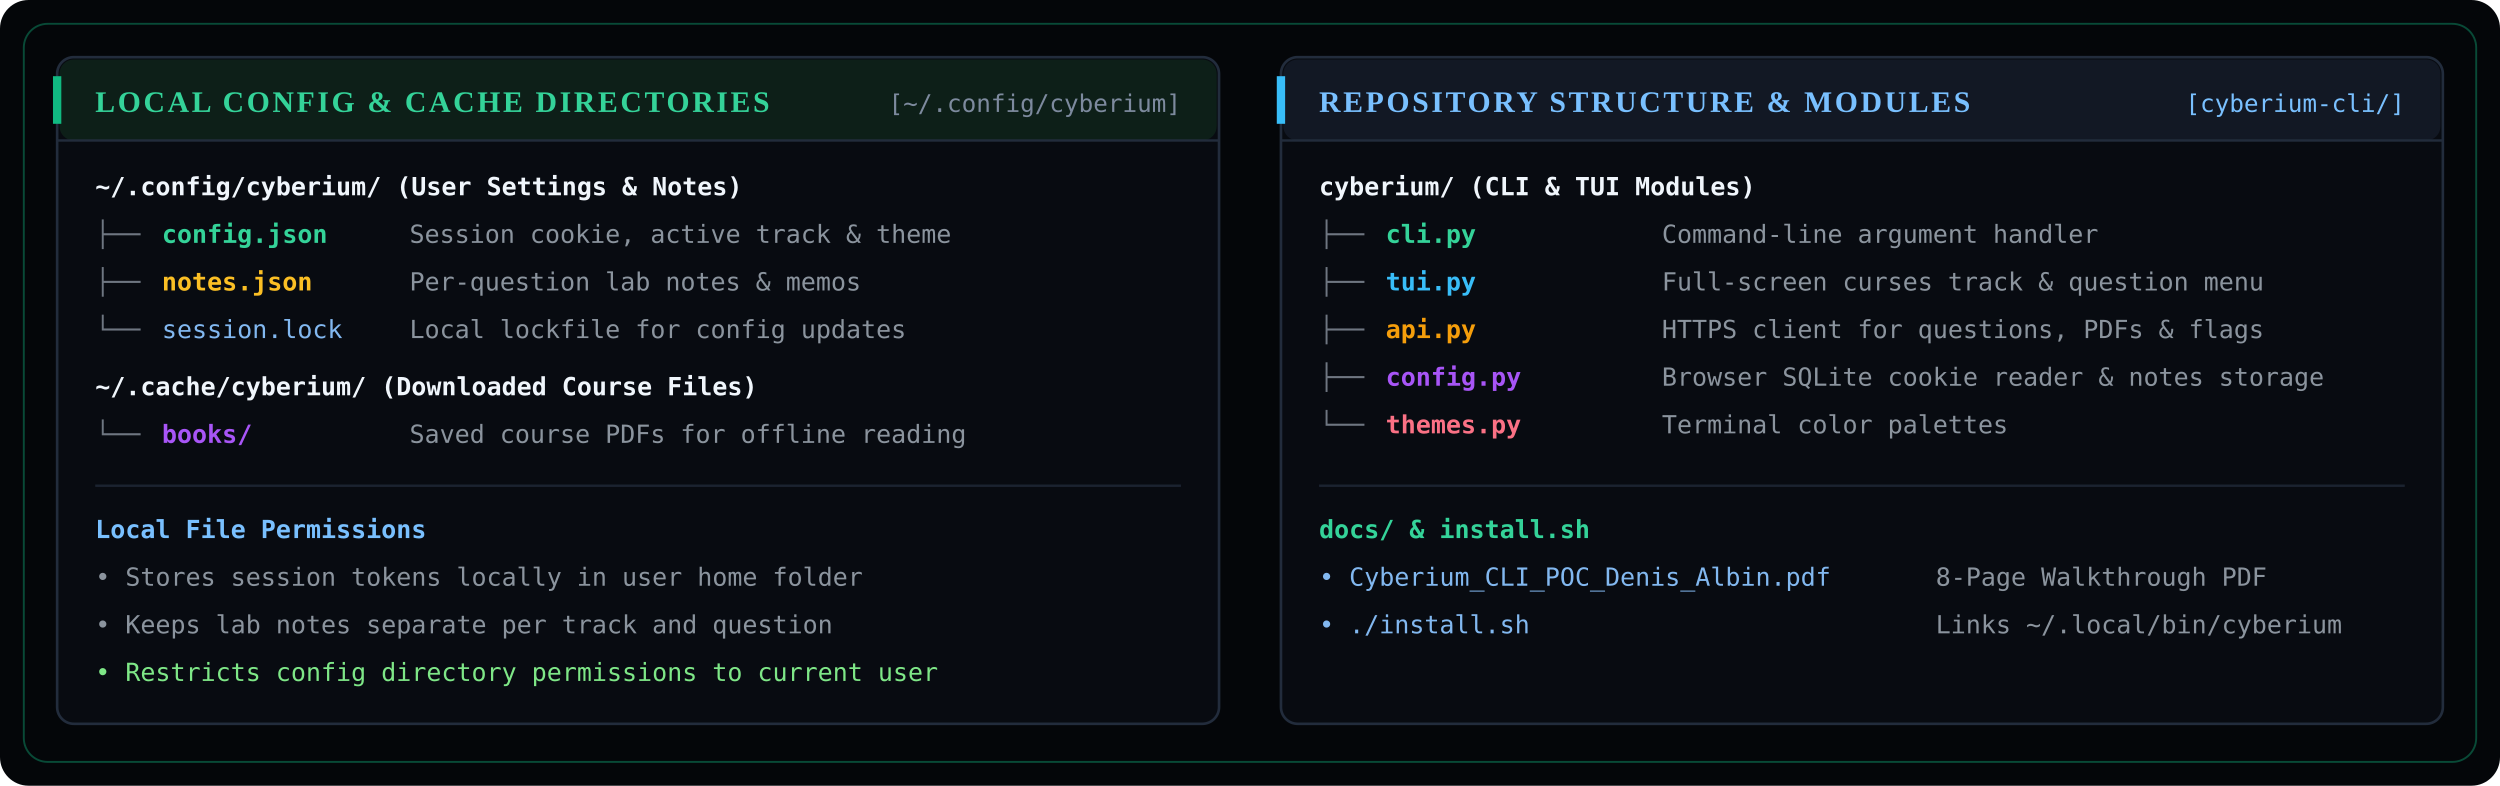
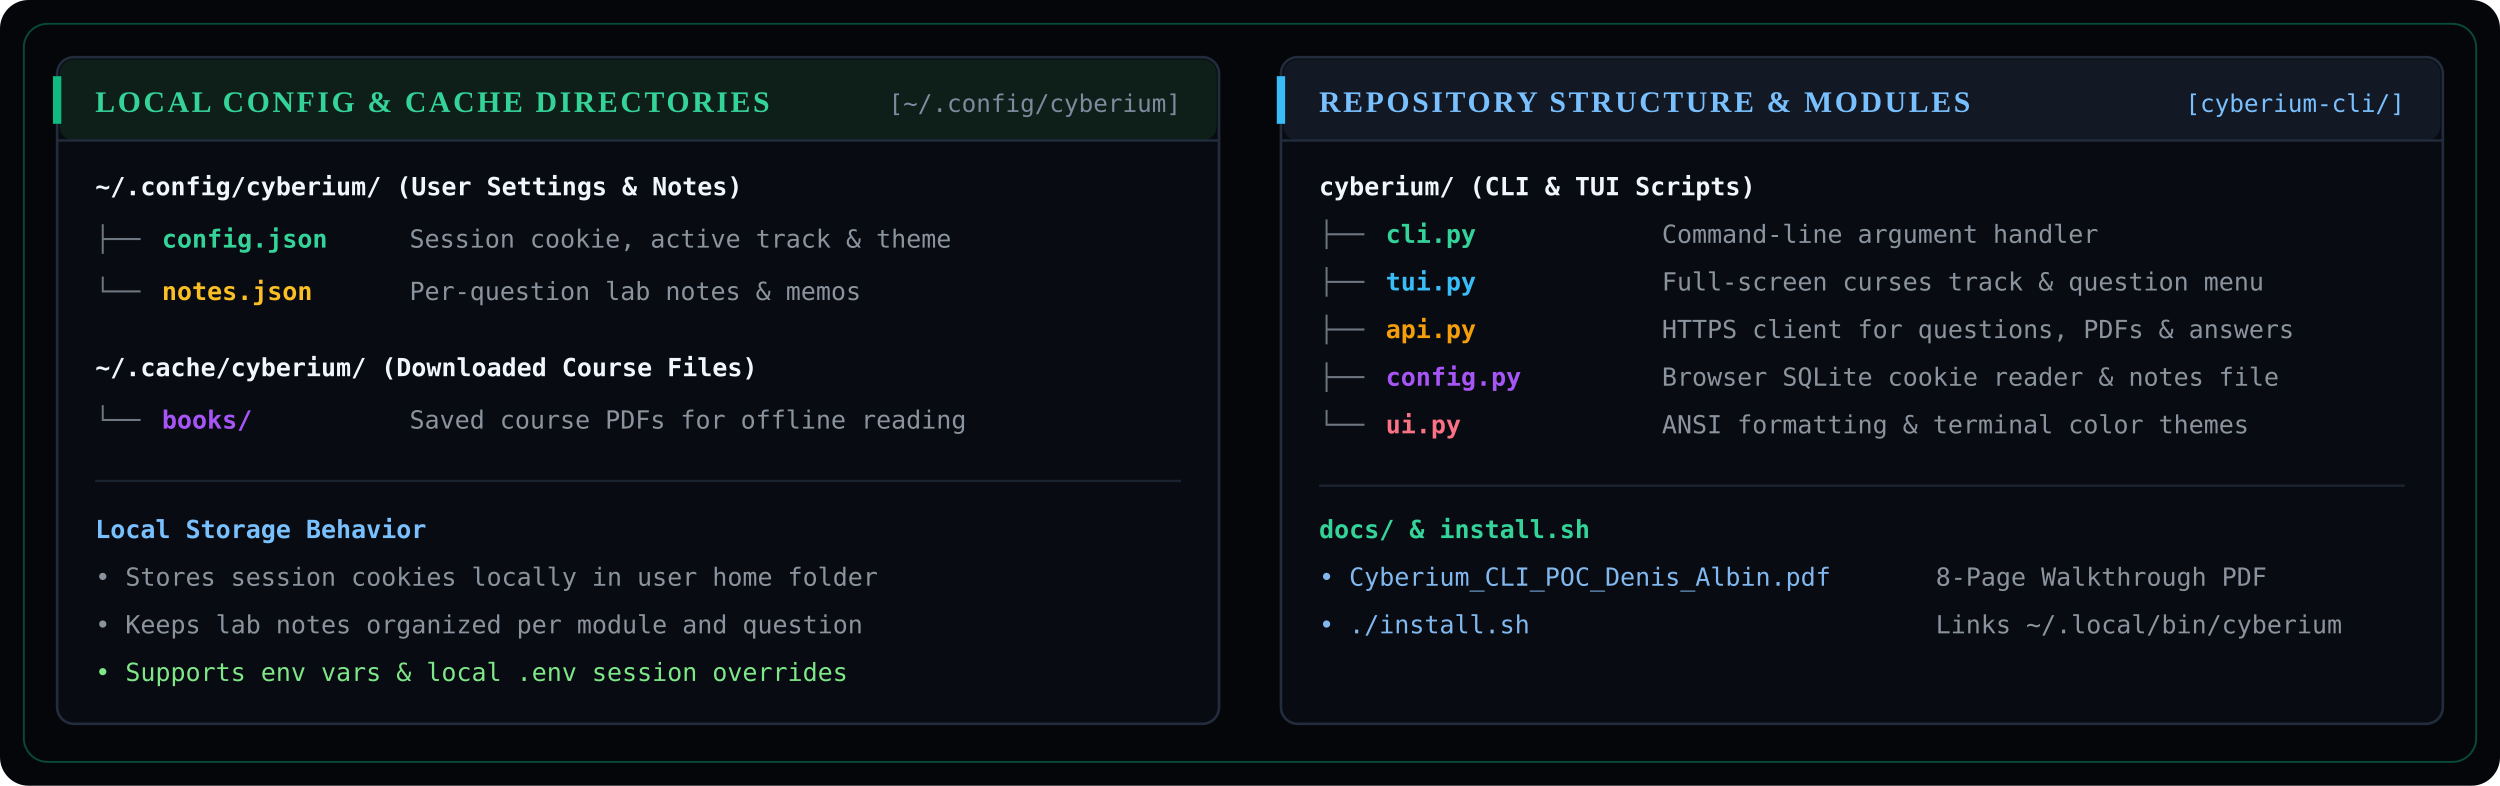
<svg xmlns="http://www.w3.org/2000/svg" viewBox="0 0 1050 330" width="100%" height="100%">
  <rect width="1050" height="330" rx="12" fill="#040609" />
  <rect x="10" y="10" width="1030" height="310" rx="10" fill="none" stroke="#10b981" stroke-width="0.8" stroke-opacity="0.38" />
  <g transform="translate(24, 24)">
    <rect x="0" y="0" width="488" height="280" rx="7" fill="#080b11" stroke="#222c3c" stroke-width="1.1" />
    <rect x="1" y="1" width="486" height="34" rx="6" fill="#0d1f18" />
    <line x1="0" y1="35" x2="488" y2="35" stroke="#222c3c" stroke-width="1" />
    <line x1="0" y1="8" x2="0" y2="28" stroke="#10b981" stroke-width="3.5" />
    <text x="16" y="23" font-family="Georgia, 'Times New Roman', serif" font-size="12.5" font-weight="700" fill="#34d399" letter-spacing="1.1">LOCAL CONFIG &amp; CACHE DIRECTORIES</text>
    <text x="472" y="23" text-anchor="end" font-family="ui-monospace, 'JetBrains Mono', monospace" font-size="10.2" fill="#7d8a9e">[~/.config/cyberium]</text>
    <g font-family="ui-monospace, 'JetBrains Mono', monospace" font-size="10.5" fill="#c9d1d9">
      <text x="16" y="58" fill="#f0f6fc" font-weight="700">~/.config/cyberium/ (User Settings &amp; Notes)</text>
-       <text x="16" y="78" fill="#6e7681">├──</text>
-       <text x="44" y="78" fill="#34d399" font-weight="700">config.json</text>
-       <text x="148" y="78" fill="#8b949e">Session cookie, active track &amp; theme</text>
-       <text x="16" y="98" fill="#6e7681">├──</text>
-       <text x="44" y="98" fill="#fbbf24" font-weight="700">notes.json</text>
-       <text x="148" y="98" fill="#8b949e">Per-question lab notes &amp; memos</text>
-       <text x="16" y="118" fill="#6e7681">└──</text>
-       <text x="44" y="118" fill="#82b8f0">session.lock</text>
-       <text x="148" y="118" fill="#8b949e">Local lockfile for config updates</text>
-       <text x="16" y="142" fill="#f0f6fc" font-weight="700">~/.cache/cyberium/ (Downloaded Course Files)</text>
-       <text x="16" y="162" fill="#6e7681">└──</text>
-       <text x="44" y="162" fill="#a855f7" font-weight="700">books/</text>
-       <text x="148" y="162" fill="#8b949e">Saved course PDFs for offline reading</text>
-       <line x1="16" y1="180" x2="472" y2="180" stroke="#1b2330" />
-       <text x="16" y="202" fill="#79c0ff" font-weight="700">Local File Permissions</text>
-       <text x="16" y="222" fill="#8b949e">• Stores session tokens locally in user home folder</text>
-       <text x="16" y="242" fill="#8b949e">• Keeps lab notes separate per track and question</text>
-       <text x="16" y="262" fill="#7ee787">• Restricts config directory permissions to current user</text>
+       <text x="16" y="80" fill="#6e7681">├──</text>
+       <text x="44" y="80" fill="#34d399" font-weight="700">config.json</text>
+       <text x="148" y="80" fill="#8b949e">Session cookie, active track &amp; theme</text>
+       <text x="16" y="102" fill="#6e7681">└──</text>
+       <text x="44" y="102" fill="#fbbf24" font-weight="700">notes.json</text>
+       <text x="148" y="102" fill="#8b949e">Per-question lab notes &amp; memos</text>
+       <text x="16" y="134" fill="#f0f6fc" font-weight="700">~/.cache/cyberium/ (Downloaded Course Files)</text>
+       <text x="16" y="156" fill="#6e7681">└──</text>
+       <text x="44" y="156" fill="#a855f7" font-weight="700">books/</text>
+       <text x="148" y="156" fill="#8b949e">Saved course PDFs for offline reading</text>
+       <line x1="16" y1="178" x2="472" y2="178" stroke="#1b2330" />
+       <text x="16" y="202" fill="#79c0ff" font-weight="700">Local Storage Behavior</text>
+       <text x="16" y="222" fill="#8b949e">• Stores session cookies locally in user home folder</text>
+       <text x="16" y="242" fill="#8b949e">• Keeps lab notes organized per module and question</text>
+       <text x="16" y="262" fill="#7ee787">• Supports env vars &amp; local .env session overrides</text>
    </g>
  </g>
  <g transform="translate(538, 24)">
    <rect x="0" y="0" width="488" height="280" rx="7" fill="#080b11" stroke="#222c3c" stroke-width="1.1" />
    <rect x="1" y="1" width="486" height="34" rx="6" fill="#121824" />
    <line x1="0" y1="35" x2="488" y2="35" stroke="#222c3c" stroke-width="1" />
    <line x1="0" y1="8" x2="0" y2="28" stroke="#38bdf8" stroke-width="3.5" />
    <text x="16" y="23" font-family="Georgia, 'Times New Roman', serif" font-size="12.5" font-weight="700" fill="#79c0ff" letter-spacing="1.1">REPOSITORY STRUCTURE &amp; MODULES</text>
    <text x="472" y="23" text-anchor="end" font-family="ui-monospace, 'JetBrains Mono', monospace" font-size="10.2" fill="#79c0ff">[cyberium-cli/]</text>
    <g font-family="ui-monospace, 'JetBrains Mono', monospace" font-size="10.5" fill="#c9d1d9">
-       <text x="16" y="58" fill="#f0f6fc" font-weight="700">cyberium/ (CLI &amp; TUI Modules)</text>
+       <text x="16" y="58" fill="#f0f6fc" font-weight="700">cyberium/ (CLI &amp; TUI Scripts)</text>
      <text x="16" y="78" fill="#6e7681">├──</text>
      <text x="44" y="78" fill="#34d399" font-weight="700">cli.py</text>
      <text x="160" y="78" fill="#8b949e">Command-line argument handler</text>
      <text x="16" y="98" fill="#6e7681">├──</text>
      <text x="44" y="98" fill="#38bdf8" font-weight="700">tui.py</text>
      <text x="160" y="98" fill="#8b949e">Full-screen curses track &amp; question menu</text>
      <text x="16" y="118" fill="#6e7681">├──</text>
      <text x="44" y="118" fill="#f59e0b" font-weight="700">api.py</text>
-       <text x="160" y="118" fill="#8b949e">HTTPS client for questions, PDFs &amp; flags</text>
+       <text x="160" y="118" fill="#8b949e">HTTPS client for questions, PDFs &amp; answers</text>
      <text x="16" y="138" fill="#6e7681">├──</text>
      <text x="44" y="138" fill="#a855f7" font-weight="700">config.py</text>
-       <text x="160" y="138" fill="#8b949e">Browser SQLite cookie reader &amp; notes storage</text>
+       <text x="160" y="138" fill="#8b949e">Browser SQLite cookie reader &amp; notes file</text>
      <text x="16" y="158" fill="#6e7681">└──</text>
-       <text x="44" y="158" fill="#fb7185" font-weight="700">themes.py</text>
-       <text x="160" y="158" fill="#8b949e">Terminal color palettes</text>
+       <text x="44" y="158" fill="#fb7185" font-weight="700">ui.py</text>
+       <text x="160" y="158" fill="#8b949e">ANSI formatting &amp; terminal color themes</text>
      <line x1="16" y1="180" x2="472" y2="180" stroke="#1b2330" />
      <text x="16" y="202" fill="#34d399" font-weight="700">docs/ &amp; install.sh</text>
      <text x="16" y="222" fill="#82b8f0">• Cyberium_CLI_POC_Denis_Albin.pdf</text>
      <text x="275" y="222" fill="#8b949e">8-Page Walkthrough PDF</text>
      <text x="16" y="242" fill="#82b8f0">• ./install.sh</text>
      <text x="275" y="242" fill="#8b949e">Links ~/.local/bin/cyberium</text>
    </g>
  </g>
</svg>
